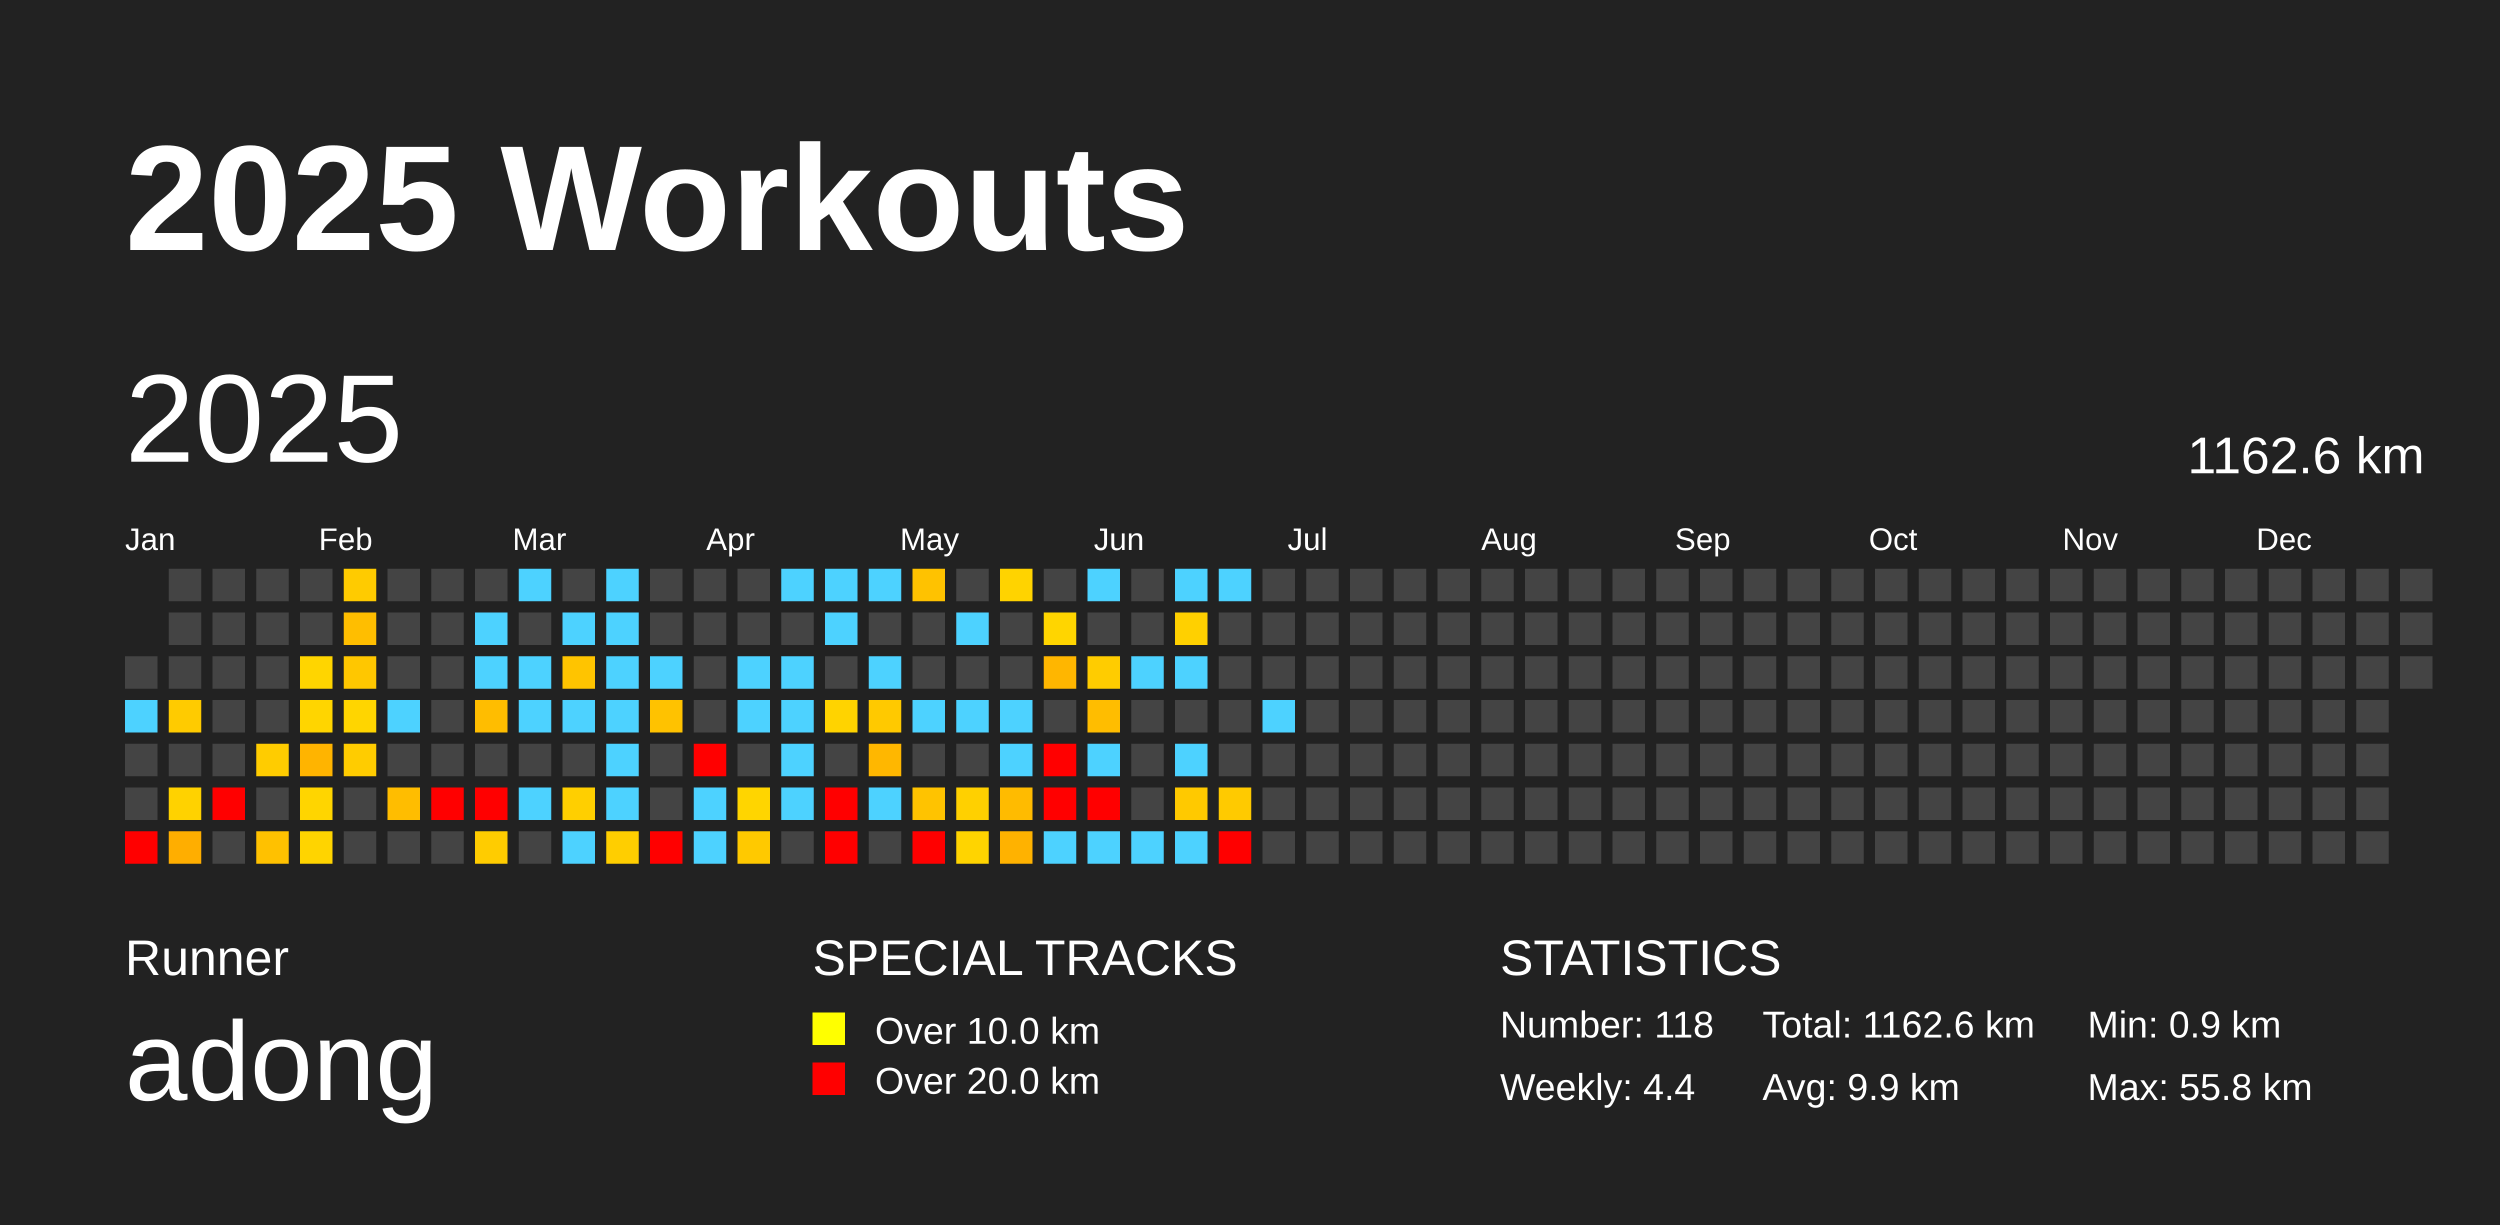
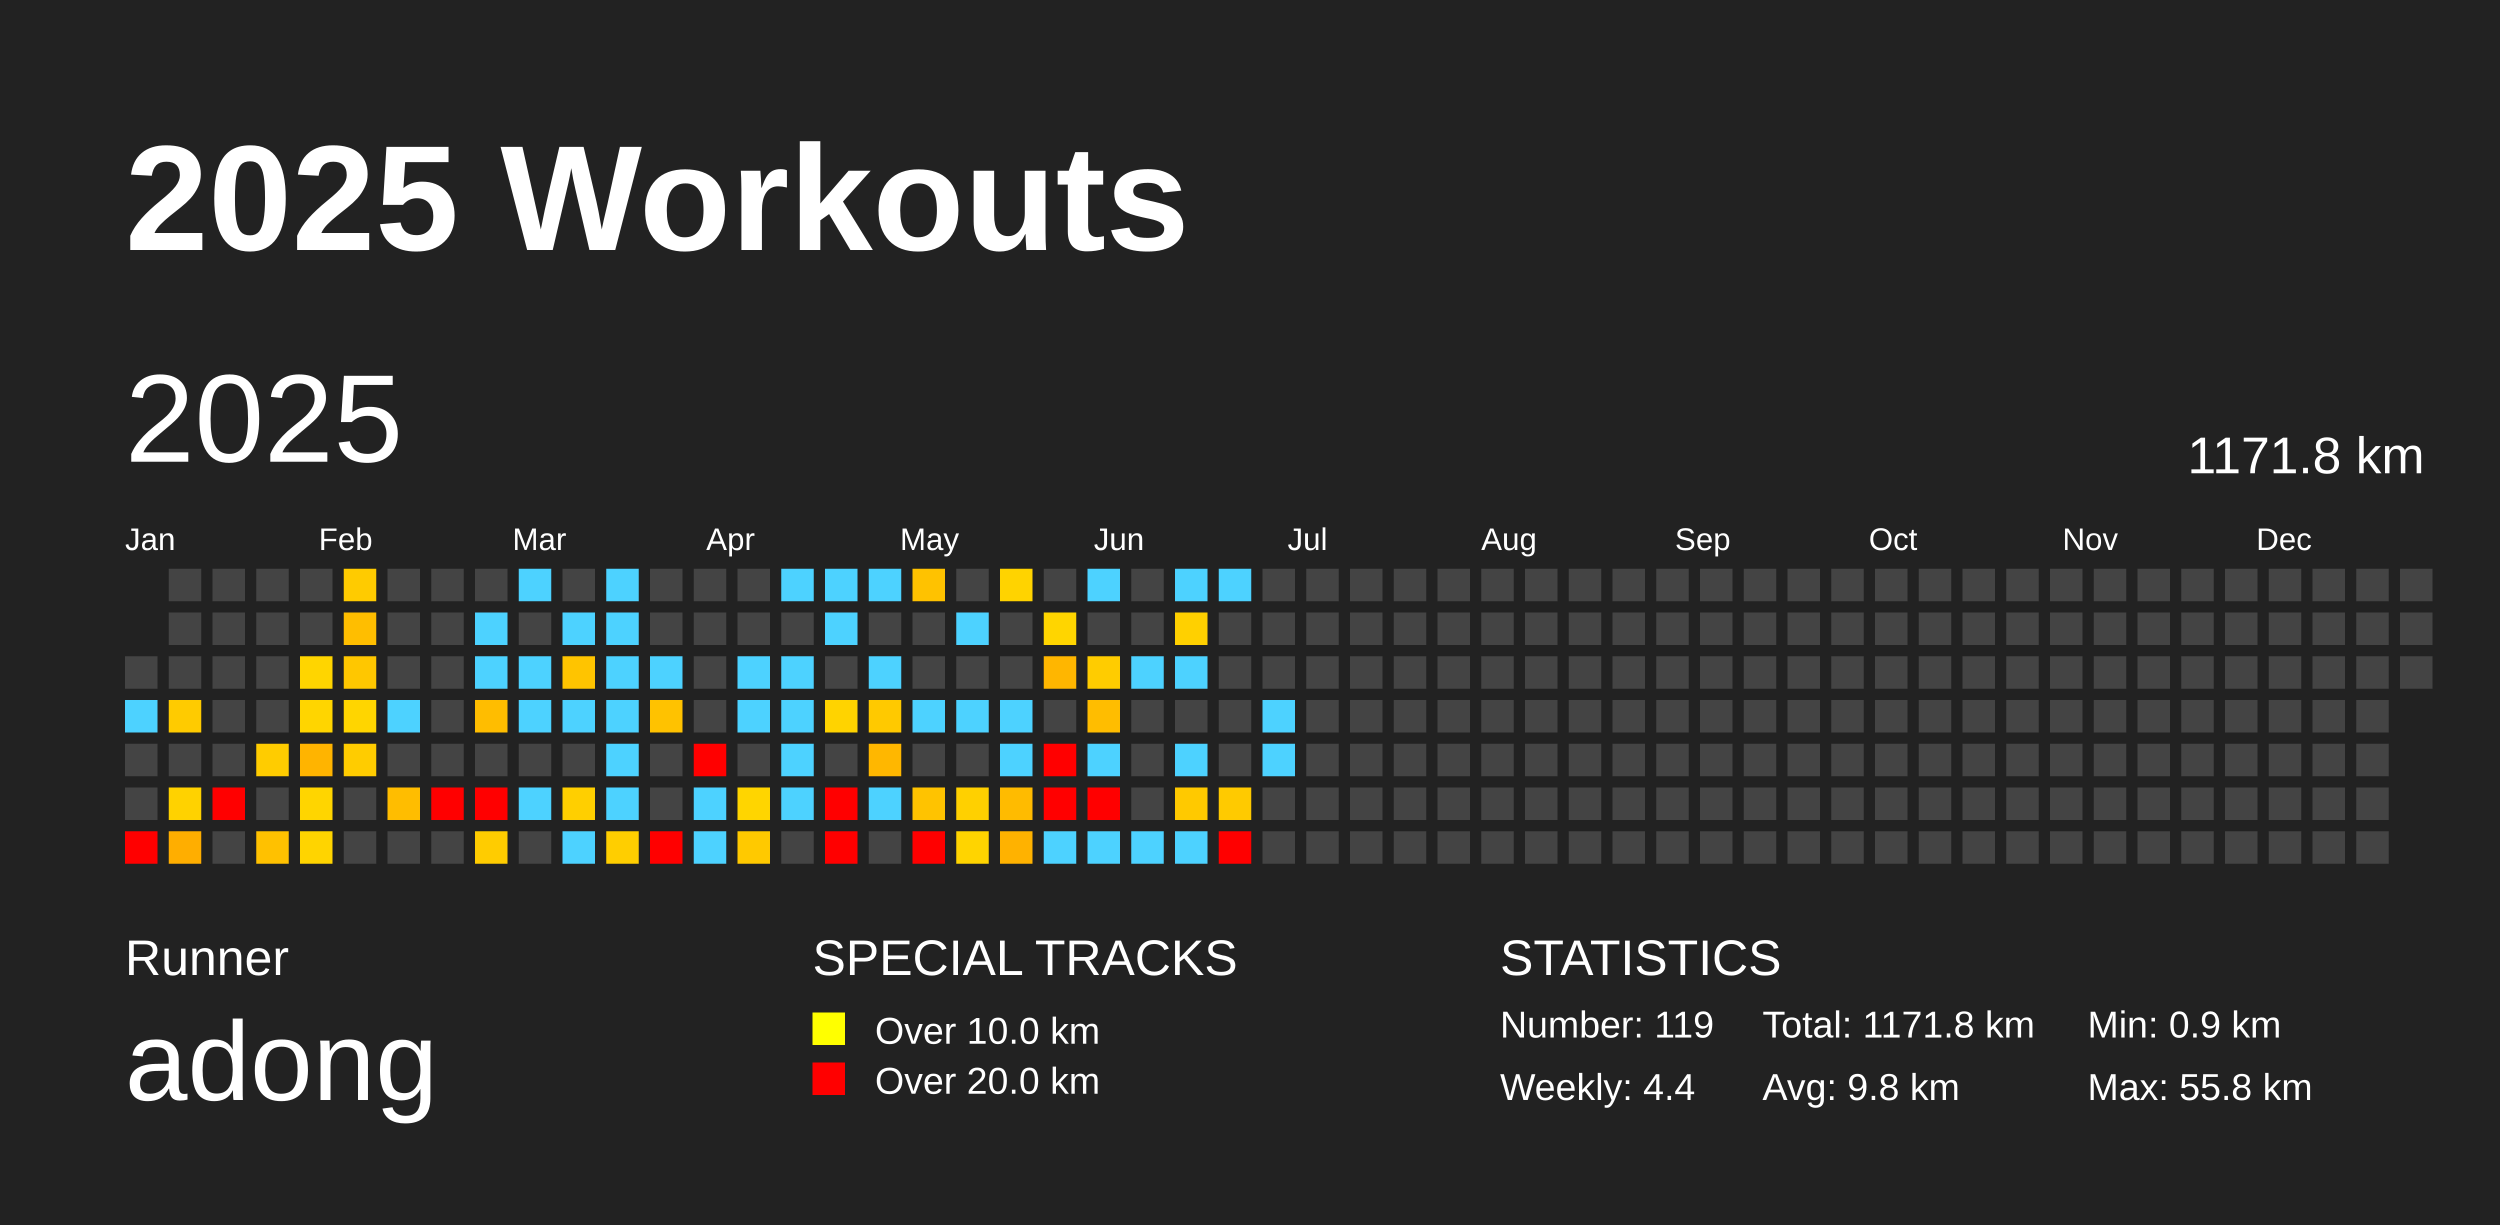
<svg xmlns="http://www.w3.org/2000/svg" baseProfile="full" height="98mm" version="1.1" viewBox="0,0,200,98" width="200mm">
  <defs />
  <rect fill="#222222" height="98" width="200" x="0" y="0" />
  <text fill="#FFFFFF" style="font-size:12px; font-family:Arial; font-weight:bold;" x="10" y="20">2025 Workouts</text>
  <text fill="#FFFFFF" style="font-size:4px; font-family:Arial" x="10" y="78">Runner</text>
  <text fill="#FFFFFF" style="font-size:9px; font-family:Arial" x="10" y="88">adong</text>
  <text fill="#FFFFFF" style="font-size:4px; font-family:Arial" x="65" y="78">SPECIAL TRACKS</text>
  <rect fill="yellow" height="2.6" width="2.6" x="65" y="81" />
  <text fill="#FFFFFF" style="font-size:3px; font-family:Arial" x="70" y="83.5">Over 10.0 km</text>
  <rect fill="red" height="2.6" width="2.6" x="65" y="85" />
  <text fill="#FFFFFF" style="font-size:3px; font-family:Arial" x="70" y="87.5">Over 20.0 km</text>
  <text fill="#FFFFFF" style="font-size:4px; font-family:Arial" x="120" y="78">STATISTICS</text>
-   <text fill="#FFFFFF" style="font-size:3px; font-family:Arial" x="120" y="83">Number: 118</text>
+   <text fill="#FFFFFF" style="font-size:3px; font-family:Arial" x="120" y="83">Number: 119</text>
  <text fill="#FFFFFF" style="font-size:3px; font-family:Arial" x="120" y="88">Weekly: 4.4</text>
-   <text fill="#FFFFFF" style="font-size:3px; font-family:Arial" x="141" y="83">Total: 1162.6 km</text>
-   <text fill="#FFFFFF" style="font-size:3px; font-family:Arial" x="141" y="88">Avg: 9.9 km</text>
+   <text fill="#FFFFFF" style="font-size:3px; font-family:Arial" x="141" y="83">Total: 1171.8 km</text>
+   <text fill="#FFFFFF" style="font-size:3px; font-family:Arial" x="141" y="88">Avg: 9.8 km</text>
  <text fill="#FFFFFF" style="font-size:3px; font-family:Arial" x="167" y="83">Min: 0.9 km</text>
  <text fill="#FFFFFF" style="font-size:3px; font-family:Arial" x="167" y="88">Max: 55.8 km</text>
  <text dominant-baseline="hanging" fill="#FFFFFF" style="font-size:10.0px; font-family:Arial;" x="10" y="30">2025</text>
-   <text dominant-baseline="hanging" fill="#FFFFFF" style="font-size:4.125px; font-family:Arial;" x="175" y="35">1162.6 km</text>
+   <text dominant-baseline="hanging" fill="#FFFFFF" style="font-size:4.125px; font-family:Arial;" x="175" y="35">1171.8 km</text>
  <text fill="#FFFFFF" style="font-size:2.5px; font-family:Arial" x="10.0" y="44">Jan</text>
  <text fill="#FFFFFF" style="font-size:2.5px; font-family:Arial" x="25.5" y="44">Feb</text>
  <text fill="#FFFFFF" style="font-size:2.5px; font-family:Arial" x="41.0" y="44">Mar</text>
  <text fill="#FFFFFF" style="font-size:2.5px; font-family:Arial" x="56.5" y="44">Apr</text>
  <text fill="#FFFFFF" style="font-size:2.5px; font-family:Arial" x="72.0" y="44">May</text>
  <text fill="#FFFFFF" style="font-size:2.5px; font-family:Arial" x="87.5" y="44">Jun</text>
  <text fill="#FFFFFF" style="font-size:2.5px; font-family:Arial" x="103.0" y="44">Jul</text>
  <text fill="#FFFFFF" style="font-size:2.5px; font-family:Arial" x="118.5" y="44">Aug</text>
  <text fill="#FFFFFF" style="font-size:2.5px; font-family:Arial" x="134.0" y="44">Sep</text>
  <text fill="#FFFFFF" style="font-size:2.5px; font-family:Arial" x="149.5" y="44">Oct</text>
  <text fill="#FFFFFF" style="font-size:2.5px; font-family:Arial" x="165.0" y="44">Nov</text>
  <text fill="#FFFFFF" style="font-size:2.5px; font-family:Arial" x="180.5" y="44">Dec</text>
  <rect fill="#444444" height="2.6" width="2.6" x="10.0" y="52.5" />
  <rect fill="#4dd2ff" height="2.6" width="2.6" x="10.0" y="56.0" />
  <rect fill="#444444" height="2.6" width="2.6" x="10.0" y="59.5" />
  <rect fill="#444444" height="2.6" width="2.6" x="10.0" y="63.0" />
  <rect fill="red" height="2.6" width="2.6" x="10.0" y="66.5" />
  <rect fill="#444444" height="2.6" width="2.6" x="13.5" y="45.5" />
  <rect fill="#444444" height="2.6" width="2.6" x="13.5" y="49.0" />
  <rect fill="#444444" height="2.6" width="2.6" x="13.5" y="52.5" />
  <rect fill="#ffcb00" height="2.6" width="2.6" x="13.5" y="56.0" />
  <rect fill="#444444" height="2.6" width="2.6" x="13.5" y="59.5" />
  <rect fill="#ffd200" height="2.6" width="2.6" x="13.5" y="63.0" />
  <rect fill="#ffae00" height="2.6" width="2.6" x="13.5" y="66.5" />
  <rect fill="#444444" height="2.6" width="2.6" x="17.0" y="45.5" />
  <rect fill="#444444" height="2.6" width="2.6" x="17.0" y="49.0" />
  <rect fill="#444444" height="2.6" width="2.6" x="17.0" y="52.5" />
  <rect fill="#444444" height="2.6" width="2.6" x="17.0" y="56.0" />
  <rect fill="#444444" height="2.6" width="2.6" x="17.0" y="59.5" />
  <rect fill="red" height="2.6" width="2.6" x="17.0" y="63.0" />
  <rect fill="#444444" height="2.6" width="2.6" x="17.0" y="66.5" />
  <rect fill="#444444" height="2.6" width="2.6" x="20.5" y="45.5" />
  <rect fill="#444444" height="2.6" width="2.6" x="20.5" y="49.0" />
  <rect fill="#444444" height="2.6" width="2.6" x="20.5" y="52.5" />
  <rect fill="#444444" height="2.6" width="2.6" x="20.5" y="56.0" />
  <rect fill="#ffcc00" height="2.6" width="2.6" x="20.5" y="59.5" />
  <rect fill="#444444" height="2.6" width="2.6" x="20.5" y="63.0" />
  <rect fill="#ffc100" height="2.6" width="2.6" x="20.5" y="66.5" />
  <rect fill="#444444" height="2.6" width="2.6" x="24.0" y="45.5" />
  <rect fill="#444444" height="2.6" width="2.6" x="24.0" y="49.0" />
  <rect fill="#ffd500" height="2.6" width="2.6" x="24.0" y="52.5" />
  <rect fill="#ffd500" height="2.6" width="2.6" x="24.0" y="56.0" />
  <rect fill="#ffb400" height="2.6" width="2.6" x="24.0" y="59.5" />
  <rect fill="#ffd500" height="2.6" width="2.6" x="24.0" y="63.0" />
  <rect fill="#ffd400" height="2.6" width="2.6" x="24.0" y="66.5" />
  <rect fill="#ffcb00" height="2.6" width="2.6" x="27.5" y="45.5" />
  <rect fill="#ffbe00" height="2.6" width="2.6" x="27.5" y="49.0" />
  <rect fill="#ffc700" height="2.6" width="2.6" x="27.5" y="52.5" />
  <rect fill="#ffd500" height="2.6" width="2.6" x="27.5" y="56.0" />
  <rect fill="#ffcc00" height="2.6" width="2.6" x="27.5" y="59.5" />
  <rect fill="#444444" height="2.6" width="2.6" x="27.5" y="63.0" />
  <rect fill="#444444" height="2.6" width="2.6" x="27.5" y="66.5" />
  <rect fill="#444444" height="2.6" width="2.6" x="31.0" y="45.5" />
  <rect fill="#444444" height="2.6" width="2.6" x="31.0" y="49.0" />
  <rect fill="#444444" height="2.6" width="2.6" x="31.0" y="52.5" />
  <rect fill="#4dd2ff" height="2.6" width="2.6" x="31.0" y="56.0" />
  <rect fill="#444444" height="2.6" width="2.6" x="31.0" y="59.5" />
  <rect fill="#ffbd00" height="2.6" width="2.6" x="31.0" y="63.0" />
  <rect fill="#444444" height="2.6" width="2.6" x="31.0" y="66.5" />
  <rect fill="#444444" height="2.6" width="2.6" x="34.5" y="45.5" />
  <rect fill="#444444" height="2.6" width="2.6" x="34.5" y="49.0" />
  <rect fill="#444444" height="2.6" width="2.6" x="34.5" y="52.5" />
  <rect fill="#444444" height="2.6" width="2.6" x="34.5" y="56.0" />
  <rect fill="#444444" height="2.6" width="2.6" x="34.5" y="59.5" />
  <rect fill="red" height="2.6" width="2.6" x="34.5" y="63.0" />
  <rect fill="#444444" height="2.6" width="2.6" x="34.5" y="66.5" />
  <rect fill="#444444" height="2.6" width="2.6" x="38.0" y="45.5" />
  <rect fill="#4dd2ff" height="2.6" width="2.6" x="38.0" y="49.0" />
  <rect fill="#4dd2ff" height="2.6" width="2.6" x="38.0" y="52.5" />
  <rect fill="#ffbd00" height="2.6" width="2.6" x="38.0" y="56.0" />
  <rect fill="#444444" height="2.6" width="2.6" x="38.0" y="59.5" />
  <rect fill="red" height="2.6" width="2.6" x="38.0" y="63.0" />
  <rect fill="#ffcc00" height="2.6" width="2.6" x="38.0" y="66.5" />
  <rect fill="#4dd2ff" height="2.6" width="2.6" x="41.5" y="45.5" />
  <rect fill="#444444" height="2.6" width="2.6" x="41.5" y="49.0" />
  <rect fill="#4dd2ff" height="2.6" width="2.6" x="41.5" y="52.5" />
  <rect fill="#4dd2ff" height="2.6" width="2.6" x="41.5" y="56.0" />
  <rect fill="#444444" height="2.6" width="2.6" x="41.5" y="59.5" />
  <rect fill="#4dd2ff" height="2.6" width="2.6" x="41.5" y="63.0" />
  <rect fill="#444444" height="2.6" width="2.6" x="41.5" y="66.5" />
  <rect fill="#444444" height="2.6" width="2.6" x="45.0" y="45.5" />
  <rect fill="#4dd2ff" height="2.6" width="2.6" x="45.0" y="49.0" />
  <rect fill="#ffc400" height="2.6" width="2.6" x="45.0" y="52.5" />
  <rect fill="#4dd2ff" height="2.6" width="2.6" x="45.0" y="56.0" />
  <rect fill="#444444" height="2.6" width="2.6" x="45.0" y="59.5" />
  <rect fill="#ffcf00" height="2.6" width="2.6" x="45.0" y="63.0" />
  <rect fill="#4dd2ff" height="2.6" width="2.6" x="45.0" y="66.5" />
  <rect fill="#4dd2ff" height="2.6" width="2.6" x="48.5" y="45.5" />
  <rect fill="#4dd2ff" height="2.6" width="2.6" x="48.5" y="49.0" />
  <rect fill="#4dd2ff" height="2.6" width="2.6" x="48.5" y="52.5" />
  <rect fill="#4dd2ff" height="2.6" width="2.6" x="48.5" y="56.0" />
  <rect fill="#4dd2ff" height="2.6" width="2.6" x="48.5" y="59.5" />
  <rect fill="#4dd2ff" height="2.6" width="2.6" x="48.5" y="63.0" />
  <rect fill="#ffce00" height="2.6" width="2.6" x="48.5" y="66.5" />
  <rect fill="#444444" height="2.6" width="2.6" x="52.0" y="45.5" />
  <rect fill="#444444" height="2.6" width="2.6" x="52.0" y="49.0" />
  <rect fill="#4dd2ff" height="2.6" width="2.6" x="52.0" y="52.5" />
  <rect fill="#ffc200" height="2.6" width="2.6" x="52.0" y="56.0" />
  <rect fill="#444444" height="2.6" width="2.6" x="52.0" y="59.5" />
  <rect fill="#444444" height="2.6" width="2.6" x="52.0" y="63.0" />
  <rect fill="red" height="2.6" width="2.6" x="52.0" y="66.5" />
  <rect fill="#444444" height="2.6" width="2.6" x="55.5" y="45.5" />
  <rect fill="#444444" height="2.6" width="2.6" x="55.5" y="49.0" />
  <rect fill="#444444" height="2.6" width="2.6" x="55.5" y="52.5" />
  <rect fill="#444444" height="2.6" width="2.6" x="55.5" y="56.0" />
  <rect fill="red" height="2.6" width="2.6" x="55.5" y="59.5" />
  <rect fill="#4dd2ff" height="2.6" width="2.6" x="55.5" y="63.0" />
  <rect fill="#4dd2ff" height="2.6" width="2.6" x="55.5" y="66.5" />
  <rect fill="#444444" height="2.6" width="2.6" x="59.0" y="45.5" />
  <rect fill="#444444" height="2.6" width="2.6" x="59.0" y="49.0" />
  <rect fill="#4dd2ff" height="2.6" width="2.6" x="59.0" y="52.5" />
  <rect fill="#4dd2ff" height="2.6" width="2.6" x="59.0" y="56.0" />
  <rect fill="#444444" height="2.6" width="2.6" x="59.0" y="59.5" />
  <rect fill="#ffd500" height="2.6" width="2.6" x="59.0" y="63.0" />
  <rect fill="#ffc900" height="2.6" width="2.6" x="59.0" y="66.5" />
  <rect fill="#4dd2ff" height="2.6" width="2.6" x="62.5" y="45.5" />
  <rect fill="#444444" height="2.6" width="2.6" x="62.5" y="49.0" />
  <rect fill="#4dd2ff" height="2.6" width="2.6" x="62.5" y="52.5" />
  <rect fill="#4dd2ff" height="2.6" width="2.6" x="62.5" y="56.0" />
  <rect fill="#4dd2ff" height="2.6" width="2.6" x="62.5" y="59.5" />
  <rect fill="#4dd2ff" height="2.6" width="2.6" x="62.5" y="63.0" />
  <rect fill="#444444" height="2.6" width="2.6" x="62.5" y="66.5" />
  <rect fill="#4dd2ff" height="2.6" width="2.6" x="66.0" y="45.5" />
  <rect fill="#4dd2ff" height="2.6" width="2.6" x="66.0" y="49.0" />
  <rect fill="#444444" height="2.6" width="2.6" x="66.0" y="52.5" />
  <rect fill="#ffd300" height="2.6" width="2.6" x="66.0" y="56.0" />
  <rect fill="#444444" height="2.6" width="2.6" x="66.0" y="59.5" />
  <rect fill="red" height="2.6" width="2.6" x="66.0" y="63.0" />
  <rect fill="red" height="2.6" width="2.6" x="66.0" y="66.5" />
  <rect fill="#4dd2ff" height="2.6" width="2.6" x="69.5" y="45.5" />
  <rect fill="#444444" height="2.6" width="2.6" x="69.5" y="49.0" />
  <rect fill="#4dd2ff" height="2.6" width="2.6" x="69.5" y="52.5" />
  <rect fill="#ffc900" height="2.6" width="2.6" x="69.5" y="56.0" />
  <rect fill="#ffb700" height="2.6" width="2.6" x="69.5" y="59.5" />
  <rect fill="#4dd2ff" height="2.6" width="2.6" x="69.5" y="63.0" />
  <rect fill="#444444" height="2.6" width="2.6" x="69.5" y="66.5" />
  <rect fill="#ffc200" height="2.6" width="2.6" x="73.0" y="45.5" />
  <rect fill="#444444" height="2.6" width="2.6" x="73.0" y="49.0" />
  <rect fill="#444444" height="2.6" width="2.6" x="73.0" y="52.5" />
  <rect fill="#4dd2ff" height="2.6" width="2.6" x="73.0" y="56.0" />
  <rect fill="#444444" height="2.6" width="2.6" x="73.0" y="59.5" />
  <rect fill="#ffc300" height="2.6" width="2.6" x="73.0" y="63.0" />
  <rect fill="red" height="2.6" width="2.6" x="73.0" y="66.5" />
  <rect fill="#444444" height="2.6" width="2.6" x="76.5" y="45.5" />
  <rect fill="#4dd2ff" height="2.6" width="2.6" x="76.5" y="49.0" />
  <rect fill="#444444" height="2.6" width="2.6" x="76.5" y="52.5" />
  <rect fill="#4dd2ff" height="2.6" width="2.6" x="76.5" y="56.0" />
  <rect fill="#444444" height="2.6" width="2.6" x="76.5" y="59.5" />
  <rect fill="#ffd000" height="2.6" width="2.6" x="76.5" y="63.0" />
  <rect fill="#ffd400" height="2.6" width="2.6" x="76.5" y="66.5" />
  <rect fill="#ffd300" height="2.6" width="2.6" x="80.0" y="45.5" />
  <rect fill="#444444" height="2.6" width="2.6" x="80.0" y="49.0" />
  <rect fill="#444444" height="2.6" width="2.6" x="80.0" y="52.5" />
  <rect fill="#4dd2ff" height="2.6" width="2.6" x="80.0" y="56.0" />
  <rect fill="#4dd2ff" height="2.6" width="2.6" x="80.0" y="59.5" />
  <rect fill="#ffbb00" height="2.6" width="2.6" x="80.0" y="63.0" />
  <rect fill="#ffb200" height="2.6" width="2.6" x="80.0" y="66.5" />
  <rect fill="#444444" height="2.6" width="2.6" x="83.5" y="45.5" />
  <rect fill="#ffd500" height="2.6" width="2.6" x="83.5" y="49.0" />
  <rect fill="#ffb600" height="2.6" width="2.6" x="83.5" y="52.5" />
  <rect fill="#444444" height="2.6" width="2.6" x="83.5" y="56.0" />
  <rect fill="red" height="2.6" width="2.6" x="83.5" y="59.5" />
  <rect fill="red" height="2.6" width="2.6" x="83.5" y="63.0" />
  <rect fill="#4dd2ff" height="2.6" width="2.6" x="83.5" y="66.5" />
  <rect fill="#4dd2ff" height="2.6" width="2.6" x="87.0" y="45.5" />
  <rect fill="#444444" height="2.6" width="2.6" x="87.0" y="49.0" />
  <rect fill="#ffcc00" height="2.6" width="2.6" x="87.0" y="52.5" />
  <rect fill="#ffbd00" height="2.6" width="2.6" x="87.0" y="56.0" />
  <rect fill="#4dd2ff" height="2.6" width="2.6" x="87.0" y="59.5" />
  <rect fill="red" height="2.6" width="2.6" x="87.0" y="63.0" />
  <rect fill="#4dd2ff" height="2.6" width="2.6" x="87.0" y="66.5" />
  <rect fill="#444444" height="2.6" width="2.6" x="90.5" y="45.5" />
  <rect fill="#444444" height="2.6" width="2.6" x="90.5" y="49.0" />
  <rect fill="#4dd2ff" height="2.6" width="2.6" x="90.5" y="52.5" />
  <rect fill="#444444" height="2.6" width="2.6" x="90.5" y="56.0" />
  <rect fill="#444444" height="2.6" width="2.6" x="90.5" y="59.5" />
  <rect fill="#444444" height="2.6" width="2.6" x="90.5" y="63.0" />
  <rect fill="#4dd2ff" height="2.6" width="2.6" x="90.5" y="66.5" />
  <rect fill="#4dd2ff" height="2.6" width="2.6" x="94.0" y="45.5" />
  <rect fill="#ffd000" height="2.6" width="2.6" x="94.0" y="49.0" />
  <rect fill="#4dd2ff" height="2.6" width="2.6" x="94.0" y="52.5" />
  <rect fill="#444444" height="2.6" width="2.6" x="94.0" y="56.0" />
  <rect fill="#4dd2ff" height="2.6" width="2.6" x="94.0" y="59.5" />
  <rect fill="#ffc900" height="2.6" width="2.6" x="94.0" y="63.0" />
  <rect fill="#4dd2ff" height="2.6" width="2.6" x="94.0" y="66.5" />
  <rect fill="#4dd2ff" height="2.6" width="2.6" x="97.5" y="45.5" />
  <rect fill="#444444" height="2.6" width="2.6" x="97.5" y="49.0" />
  <rect fill="#444444" height="2.6" width="2.6" x="97.5" y="52.5" />
  <rect fill="#444444" height="2.6" width="2.6" x="97.5" y="56.0" />
  <rect fill="#444444" height="2.6" width="2.6" x="97.5" y="59.5" />
  <rect fill="#ffca00" height="2.6" width="2.6" x="97.5" y="63.0" />
  <rect fill="red" height="2.6" width="2.6" x="97.5" y="66.5" />
  <rect fill="#444444" height="2.6" width="2.6" x="101.0" y="45.5" />
  <rect fill="#444444" height="2.6" width="2.6" x="101.0" y="49.0" />
  <rect fill="#444444" height="2.6" width="2.6" x="101.0" y="52.5" />
  <rect fill="#4dd2ff" height="2.6" width="2.6" x="101.0" y="56.0" />
-   <rect fill="#444444" height="2.6" width="2.6" x="101.0" y="59.5" />
+   <rect fill="#4dd2ff" height="2.6" width="2.6" x="101.0" y="59.5" />
  <rect fill="#444444" height="2.6" width="2.6" x="101.0" y="63.0" />
  <rect fill="#444444" height="2.6" width="2.6" x="101.0" y="66.5" />
  <rect fill="#444444" height="2.6" width="2.6" x="104.5" y="45.5" />
  <rect fill="#444444" height="2.6" width="2.6" x="104.5" y="49.0" />
  <rect fill="#444444" height="2.6" width="2.6" x="104.5" y="52.5" />
  <rect fill="#444444" height="2.6" width="2.6" x="104.5" y="56.0" />
  <rect fill="#444444" height="2.6" width="2.6" x="104.5" y="59.5" />
  <rect fill="#444444" height="2.6" width="2.6" x="104.5" y="63.0" />
  <rect fill="#444444" height="2.6" width="2.6" x="104.5" y="66.5" />
  <rect fill="#444444" height="2.6" width="2.6" x="108.0" y="45.5" />
  <rect fill="#444444" height="2.6" width="2.6" x="108.0" y="49.0" />
  <rect fill="#444444" height="2.6" width="2.6" x="108.0" y="52.5" />
  <rect fill="#444444" height="2.6" width="2.6" x="108.0" y="56.0" />
  <rect fill="#444444" height="2.6" width="2.6" x="108.0" y="59.5" />
  <rect fill="#444444" height="2.6" width="2.6" x="108.0" y="63.0" />
  <rect fill="#444444" height="2.6" width="2.6" x="108.0" y="66.5" />
  <rect fill="#444444" height="2.6" width="2.6" x="111.5" y="45.5" />
  <rect fill="#444444" height="2.6" width="2.6" x="111.5" y="49.0" />
  <rect fill="#444444" height="2.6" width="2.6" x="111.5" y="52.5" />
  <rect fill="#444444" height="2.6" width="2.6" x="111.5" y="56.0" />
  <rect fill="#444444" height="2.6" width="2.6" x="111.5" y="59.5" />
  <rect fill="#444444" height="2.6" width="2.6" x="111.5" y="63.0" />
  <rect fill="#444444" height="2.6" width="2.6" x="111.5" y="66.5" />
  <rect fill="#444444" height="2.6" width="2.6" x="115.0" y="45.5" />
  <rect fill="#444444" height="2.6" width="2.6" x="115.0" y="49.0" />
  <rect fill="#444444" height="2.6" width="2.6" x="115.0" y="52.5" />
  <rect fill="#444444" height="2.6" width="2.6" x="115.0" y="56.0" />
  <rect fill="#444444" height="2.6" width="2.6" x="115.0" y="59.5" />
  <rect fill="#444444" height="2.6" width="2.6" x="115.0" y="63.0" />
  <rect fill="#444444" height="2.6" width="2.6" x="115.0" y="66.5" />
  <rect fill="#444444" height="2.6" width="2.6" x="118.5" y="45.5" />
  <rect fill="#444444" height="2.6" width="2.6" x="118.5" y="49.0" />
  <rect fill="#444444" height="2.6" width="2.6" x="118.5" y="52.5" />
  <rect fill="#444444" height="2.6" width="2.6" x="118.5" y="56.0" />
  <rect fill="#444444" height="2.6" width="2.6" x="118.5" y="59.5" />
  <rect fill="#444444" height="2.6" width="2.6" x="118.5" y="63.0" />
  <rect fill="#444444" height="2.6" width="2.6" x="118.5" y="66.5" />
  <rect fill="#444444" height="2.6" width="2.6" x="122.0" y="45.5" />
  <rect fill="#444444" height="2.6" width="2.6" x="122.0" y="49.0" />
  <rect fill="#444444" height="2.6" width="2.6" x="122.0" y="52.5" />
  <rect fill="#444444" height="2.6" width="2.6" x="122.0" y="56.0" />
  <rect fill="#444444" height="2.6" width="2.6" x="122.0" y="59.5" />
  <rect fill="#444444" height="2.6" width="2.6" x="122.0" y="63.0" />
  <rect fill="#444444" height="2.6" width="2.6" x="122.0" y="66.5" />
  <rect fill="#444444" height="2.6" width="2.6" x="125.5" y="45.5" />
  <rect fill="#444444" height="2.6" width="2.6" x="125.5" y="49.0" />
  <rect fill="#444444" height="2.6" width="2.6" x="125.5" y="52.5" />
  <rect fill="#444444" height="2.6" width="2.6" x="125.5" y="56.0" />
  <rect fill="#444444" height="2.6" width="2.6" x="125.5" y="59.5" />
  <rect fill="#444444" height="2.6" width="2.6" x="125.5" y="63.0" />
  <rect fill="#444444" height="2.6" width="2.6" x="125.5" y="66.5" />
  <rect fill="#444444" height="2.6" width="2.6" x="129.0" y="45.5" />
  <rect fill="#444444" height="2.6" width="2.6" x="129.0" y="49.0" />
  <rect fill="#444444" height="2.6" width="2.6" x="129.0" y="52.5" />
  <rect fill="#444444" height="2.6" width="2.6" x="129.0" y="56.0" />
  <rect fill="#444444" height="2.6" width="2.6" x="129.0" y="59.5" />
  <rect fill="#444444" height="2.6" width="2.6" x="129.0" y="63.0" />
  <rect fill="#444444" height="2.6" width="2.6" x="129.0" y="66.5" />
  <rect fill="#444444" height="2.6" width="2.6" x="132.5" y="45.5" />
  <rect fill="#444444" height="2.6" width="2.6" x="132.5" y="49.0" />
  <rect fill="#444444" height="2.6" width="2.6" x="132.5" y="52.5" />
  <rect fill="#444444" height="2.6" width="2.6" x="132.5" y="56.0" />
  <rect fill="#444444" height="2.6" width="2.6" x="132.5" y="59.5" />
  <rect fill="#444444" height="2.6" width="2.6" x="132.5" y="63.0" />
  <rect fill="#444444" height="2.6" width="2.6" x="132.5" y="66.5" />
  <rect fill="#444444" height="2.6" width="2.6" x="136.0" y="45.5" />
  <rect fill="#444444" height="2.6" width="2.6" x="136.0" y="49.0" />
  <rect fill="#444444" height="2.6" width="2.6" x="136.0" y="52.5" />
  <rect fill="#444444" height="2.6" width="2.6" x="136.0" y="56.0" />
  <rect fill="#444444" height="2.6" width="2.6" x="136.0" y="59.5" />
  <rect fill="#444444" height="2.6" width="2.6" x="136.0" y="63.0" />
  <rect fill="#444444" height="2.6" width="2.6" x="136.0" y="66.5" />
  <rect fill="#444444" height="2.6" width="2.6" x="139.5" y="45.5" />
  <rect fill="#444444" height="2.6" width="2.6" x="139.5" y="49.0" />
  <rect fill="#444444" height="2.6" width="2.6" x="139.5" y="52.5" />
  <rect fill="#444444" height="2.6" width="2.6" x="139.5" y="56.0" />
  <rect fill="#444444" height="2.6" width="2.6" x="139.5" y="59.5" />
  <rect fill="#444444" height="2.6" width="2.6" x="139.5" y="63.0" />
  <rect fill="#444444" height="2.6" width="2.6" x="139.5" y="66.5" />
  <rect fill="#444444" height="2.6" width="2.6" x="143.0" y="45.5" />
  <rect fill="#444444" height="2.6" width="2.6" x="143.0" y="49.0" />
  <rect fill="#444444" height="2.6" width="2.6" x="143.0" y="52.5" />
  <rect fill="#444444" height="2.6" width="2.6" x="143.0" y="56.0" />
  <rect fill="#444444" height="2.6" width="2.6" x="143.0" y="59.5" />
  <rect fill="#444444" height="2.6" width="2.6" x="143.0" y="63.0" />
  <rect fill="#444444" height="2.6" width="2.6" x="143.0" y="66.5" />
  <rect fill="#444444" height="2.6" width="2.6" x="146.5" y="45.5" />
  <rect fill="#444444" height="2.6" width="2.6" x="146.5" y="49.0" />
  <rect fill="#444444" height="2.6" width="2.6" x="146.5" y="52.5" />
  <rect fill="#444444" height="2.6" width="2.6" x="146.5" y="56.0" />
  <rect fill="#444444" height="2.6" width="2.6" x="146.5" y="59.5" />
  <rect fill="#444444" height="2.6" width="2.6" x="146.5" y="63.0" />
  <rect fill="#444444" height="2.6" width="2.6" x="146.5" y="66.5" />
  <rect fill="#444444" height="2.6" width="2.6" x="150.0" y="45.5" />
  <rect fill="#444444" height="2.6" width="2.6" x="150.0" y="49.0" />
  <rect fill="#444444" height="2.6" width="2.6" x="150.0" y="52.5" />
  <rect fill="#444444" height="2.6" width="2.6" x="150.0" y="56.0" />
  <rect fill="#444444" height="2.6" width="2.6" x="150.0" y="59.5" />
  <rect fill="#444444" height="2.6" width="2.6" x="150.0" y="63.0" />
  <rect fill="#444444" height="2.6" width="2.6" x="150.0" y="66.5" />
  <rect fill="#444444" height="2.6" width="2.6" x="153.5" y="45.5" />
  <rect fill="#444444" height="2.6" width="2.6" x="153.5" y="49.0" />
  <rect fill="#444444" height="2.6" width="2.6" x="153.5" y="52.5" />
  <rect fill="#444444" height="2.6" width="2.6" x="153.5" y="56.0" />
  <rect fill="#444444" height="2.6" width="2.6" x="153.5" y="59.5" />
  <rect fill="#444444" height="2.6" width="2.6" x="153.5" y="63.0" />
  <rect fill="#444444" height="2.6" width="2.6" x="153.5" y="66.5" />
  <rect fill="#444444" height="2.6" width="2.6" x="157.0" y="45.5" />
  <rect fill="#444444" height="2.6" width="2.6" x="157.0" y="49.0" />
  <rect fill="#444444" height="2.6" width="2.6" x="157.0" y="52.5" />
  <rect fill="#444444" height="2.6" width="2.6" x="157.0" y="56.0" />
  <rect fill="#444444" height="2.6" width="2.6" x="157.0" y="59.5" />
  <rect fill="#444444" height="2.6" width="2.6" x="157.0" y="63.0" />
  <rect fill="#444444" height="2.6" width="2.6" x="157.0" y="66.5" />
  <rect fill="#444444" height="2.6" width="2.6" x="160.5" y="45.5" />
  <rect fill="#444444" height="2.6" width="2.6" x="160.5" y="49.0" />
  <rect fill="#444444" height="2.6" width="2.6" x="160.5" y="52.5" />
  <rect fill="#444444" height="2.6" width="2.6" x="160.5" y="56.0" />
  <rect fill="#444444" height="2.6" width="2.6" x="160.5" y="59.5" />
  <rect fill="#444444" height="2.6" width="2.6" x="160.5" y="63.0" />
  <rect fill="#444444" height="2.6" width="2.6" x="160.5" y="66.5" />
  <rect fill="#444444" height="2.6" width="2.6" x="164.0" y="45.5" />
  <rect fill="#444444" height="2.6" width="2.6" x="164.0" y="49.0" />
  <rect fill="#444444" height="2.6" width="2.6" x="164.0" y="52.5" />
  <rect fill="#444444" height="2.6" width="2.6" x="164.0" y="56.0" />
  <rect fill="#444444" height="2.6" width="2.6" x="164.0" y="59.5" />
  <rect fill="#444444" height="2.6" width="2.6" x="164.0" y="63.0" />
  <rect fill="#444444" height="2.6" width="2.6" x="164.0" y="66.5" />
  <rect fill="#444444" height="2.6" width="2.6" x="167.5" y="45.5" />
  <rect fill="#444444" height="2.6" width="2.6" x="167.5" y="49.0" />
  <rect fill="#444444" height="2.6" width="2.6" x="167.5" y="52.5" />
  <rect fill="#444444" height="2.6" width="2.6" x="167.5" y="56.0" />
  <rect fill="#444444" height="2.6" width="2.6" x="167.5" y="59.5" />
  <rect fill="#444444" height="2.6" width="2.6" x="167.5" y="63.0" />
  <rect fill="#444444" height="2.6" width="2.6" x="167.5" y="66.5" />
  <rect fill="#444444" height="2.6" width="2.6" x="171.0" y="45.5" />
  <rect fill="#444444" height="2.6" width="2.6" x="171.0" y="49.0" />
  <rect fill="#444444" height="2.6" width="2.6" x="171.0" y="52.5" />
  <rect fill="#444444" height="2.6" width="2.6" x="171.0" y="56.0" />
  <rect fill="#444444" height="2.6" width="2.6" x="171.0" y="59.5" />
  <rect fill="#444444" height="2.6" width="2.6" x="171.0" y="63.0" />
  <rect fill="#444444" height="2.6" width="2.6" x="171.0" y="66.5" />
  <rect fill="#444444" height="2.6" width="2.6" x="174.5" y="45.5" />
  <rect fill="#444444" height="2.6" width="2.6" x="174.5" y="49.0" />
  <rect fill="#444444" height="2.6" width="2.6" x="174.5" y="52.5" />
  <rect fill="#444444" height="2.6" width="2.6" x="174.5" y="56.0" />
  <rect fill="#444444" height="2.6" width="2.6" x="174.5" y="59.5" />
  <rect fill="#444444" height="2.6" width="2.6" x="174.5" y="63.0" />
  <rect fill="#444444" height="2.6" width="2.6" x="174.5" y="66.5" />
  <rect fill="#444444" height="2.6" width="2.6" x="178.0" y="45.5" />
  <rect fill="#444444" height="2.6" width="2.6" x="178.0" y="49.0" />
  <rect fill="#444444" height="2.6" width="2.6" x="178.0" y="52.5" />
  <rect fill="#444444" height="2.6" width="2.6" x="178.0" y="56.0" />
  <rect fill="#444444" height="2.6" width="2.6" x="178.0" y="59.5" />
  <rect fill="#444444" height="2.6" width="2.6" x="178.0" y="63.0" />
  <rect fill="#444444" height="2.6" width="2.6" x="178.0" y="66.5" />
  <rect fill="#444444" height="2.6" width="2.6" x="181.5" y="45.5" />
  <rect fill="#444444" height="2.6" width="2.6" x="181.5" y="49.0" />
  <rect fill="#444444" height="2.6" width="2.6" x="181.5" y="52.5" />
  <rect fill="#444444" height="2.6" width="2.6" x="181.5" y="56.0" />
  <rect fill="#444444" height="2.6" width="2.6" x="181.5" y="59.5" />
  <rect fill="#444444" height="2.6" width="2.6" x="181.5" y="63.0" />
  <rect fill="#444444" height="2.6" width="2.6" x="181.5" y="66.5" />
  <rect fill="#444444" height="2.6" width="2.6" x="185.0" y="45.5" />
  <rect fill="#444444" height="2.6" width="2.6" x="185.0" y="49.0" />
  <rect fill="#444444" height="2.6" width="2.6" x="185.0" y="52.5" />
  <rect fill="#444444" height="2.6" width="2.6" x="185.0" y="56.0" />
  <rect fill="#444444" height="2.6" width="2.6" x="185.0" y="59.5" />
  <rect fill="#444444" height="2.6" width="2.6" x="185.0" y="63.0" />
  <rect fill="#444444" height="2.6" width="2.6" x="185.0" y="66.5" />
  <rect fill="#444444" height="2.6" width="2.6" x="188.5" y="45.5" />
  <rect fill="#444444" height="2.6" width="2.6" x="188.5" y="49.0" />
  <rect fill="#444444" height="2.6" width="2.6" x="188.5" y="52.5" />
  <rect fill="#444444" height="2.6" width="2.6" x="188.5" y="56.0" />
  <rect fill="#444444" height="2.6" width="2.6" x="188.5" y="59.5" />
  <rect fill="#444444" height="2.6" width="2.6" x="188.5" y="63.0" />
  <rect fill="#444444" height="2.6" width="2.6" x="188.5" y="66.5" />
  <rect fill="#444444" height="2.6" width="2.6" x="192.0" y="45.5" />
  <rect fill="#444444" height="2.6" width="2.6" x="192.0" y="49.0" />
  <rect fill="#444444" height="2.6" width="2.6" x="192.0" y="52.5" />
</svg>
